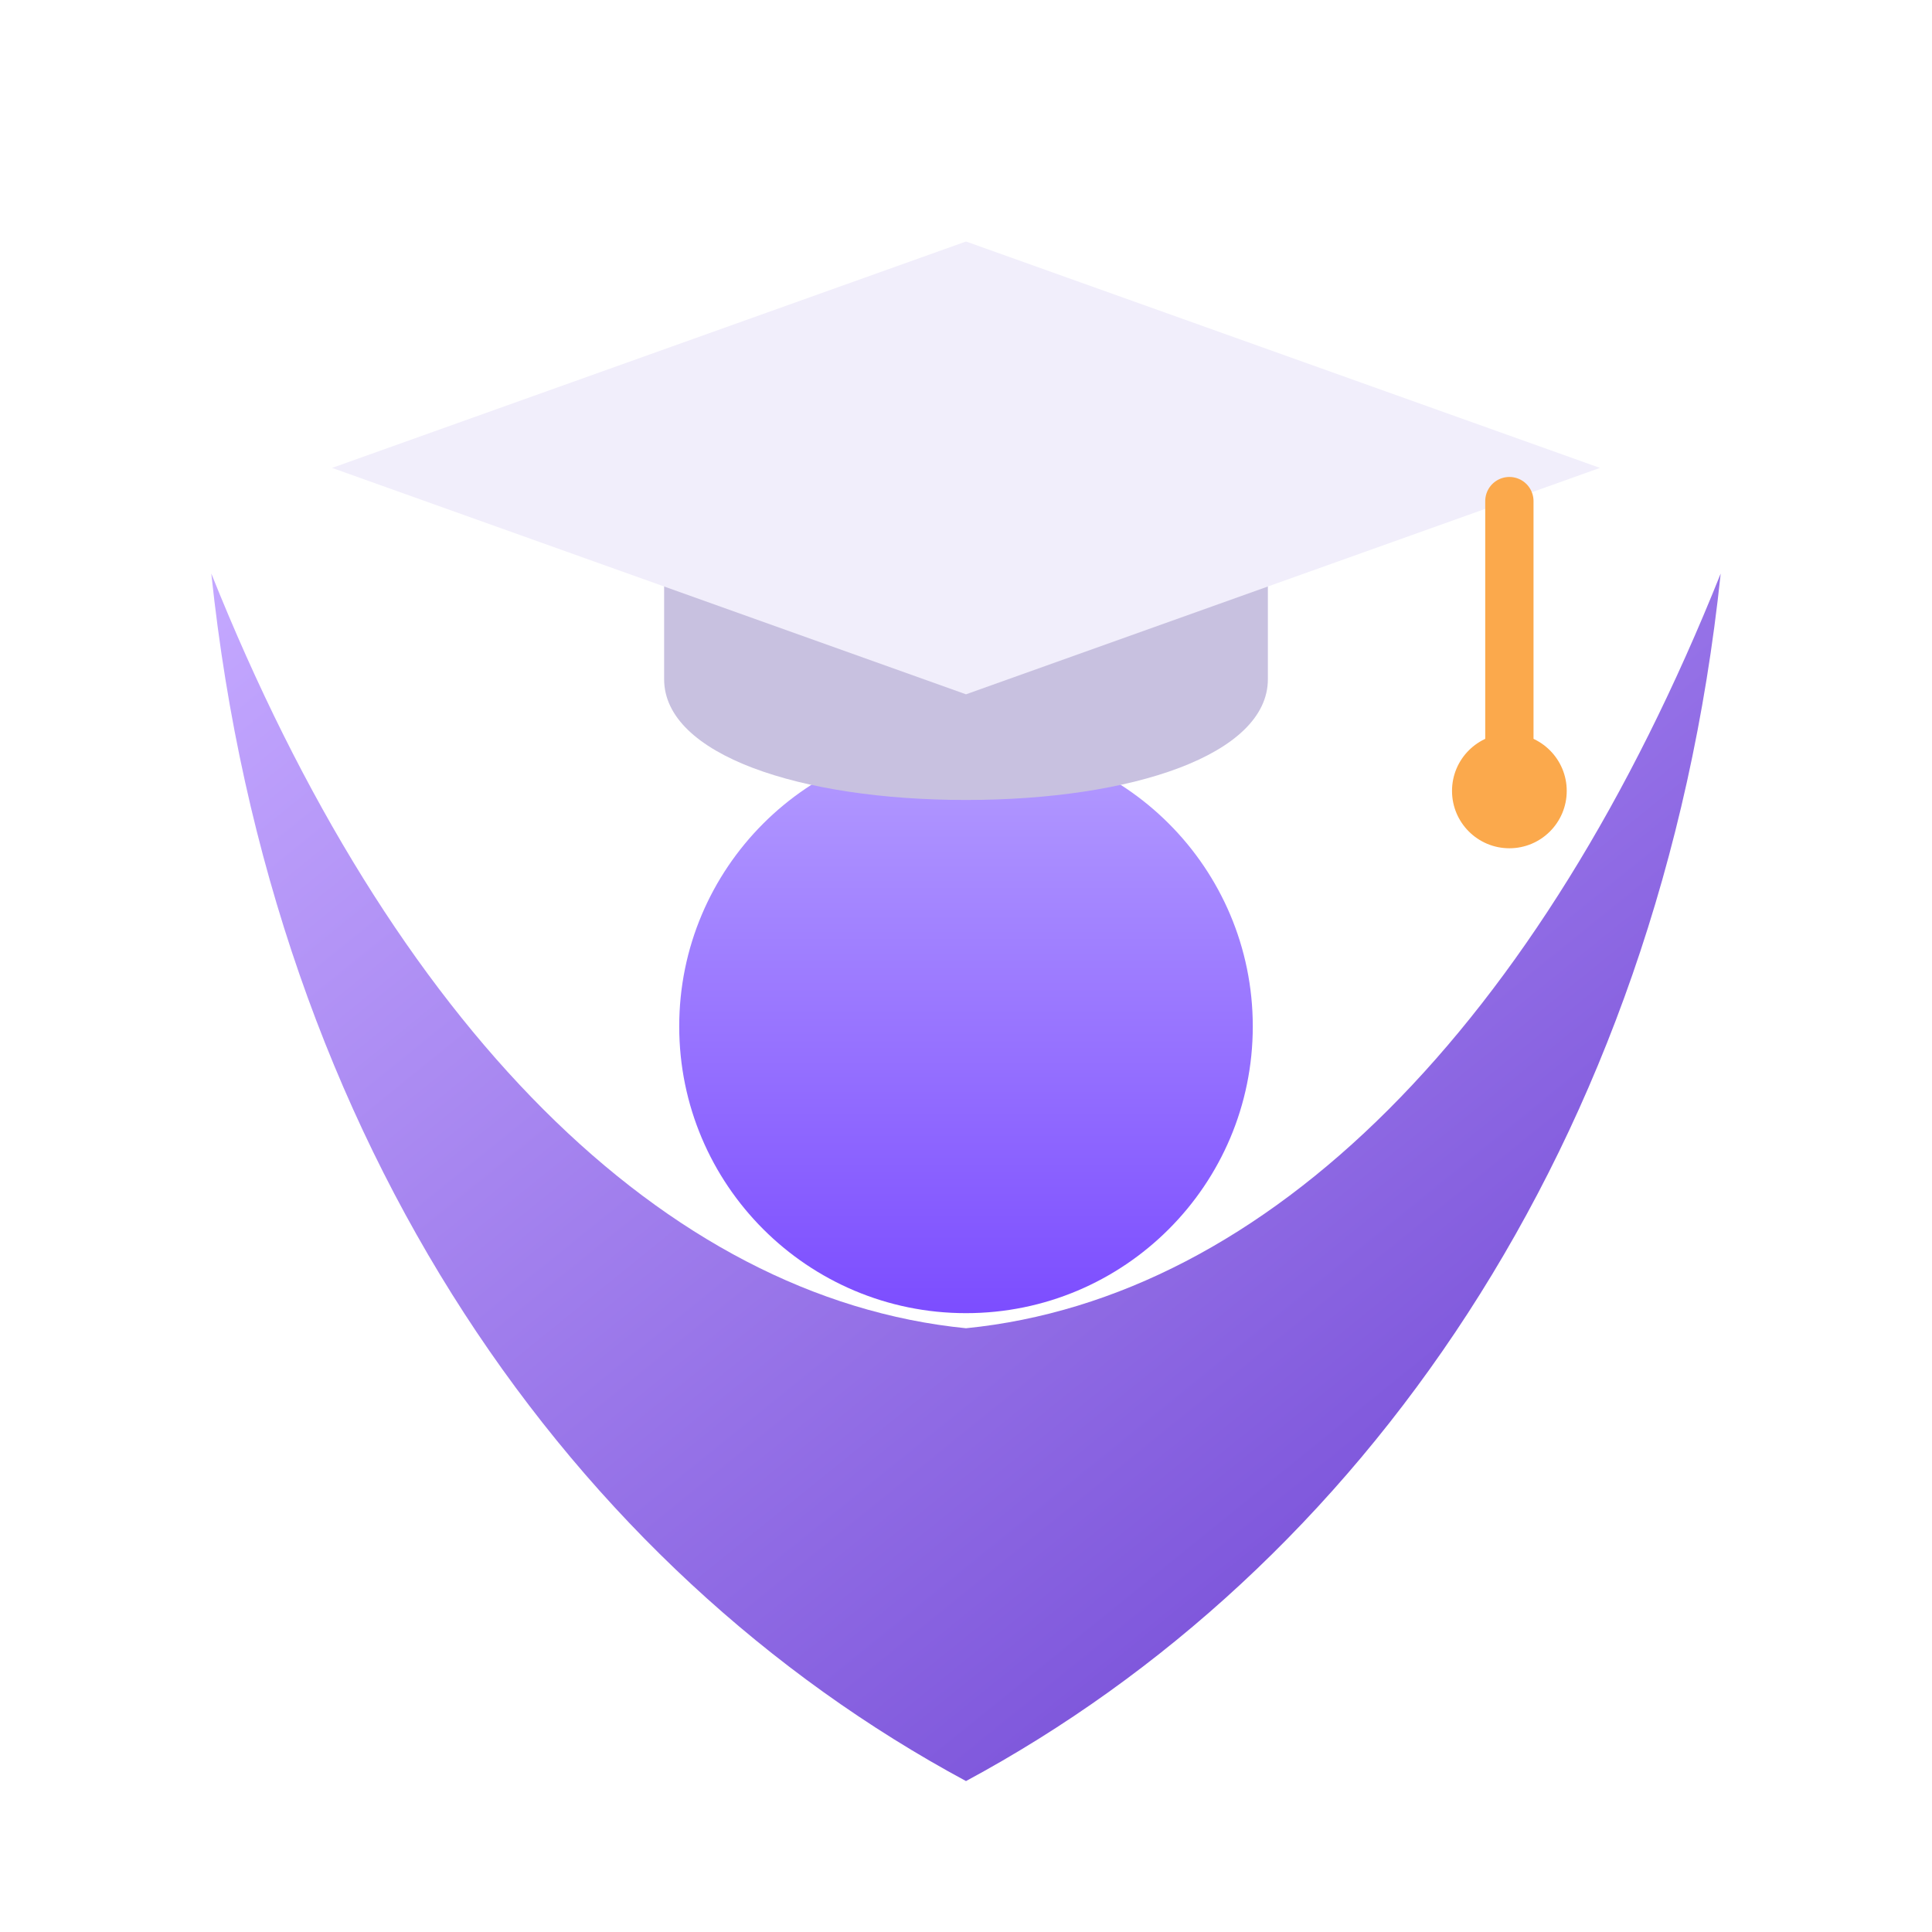
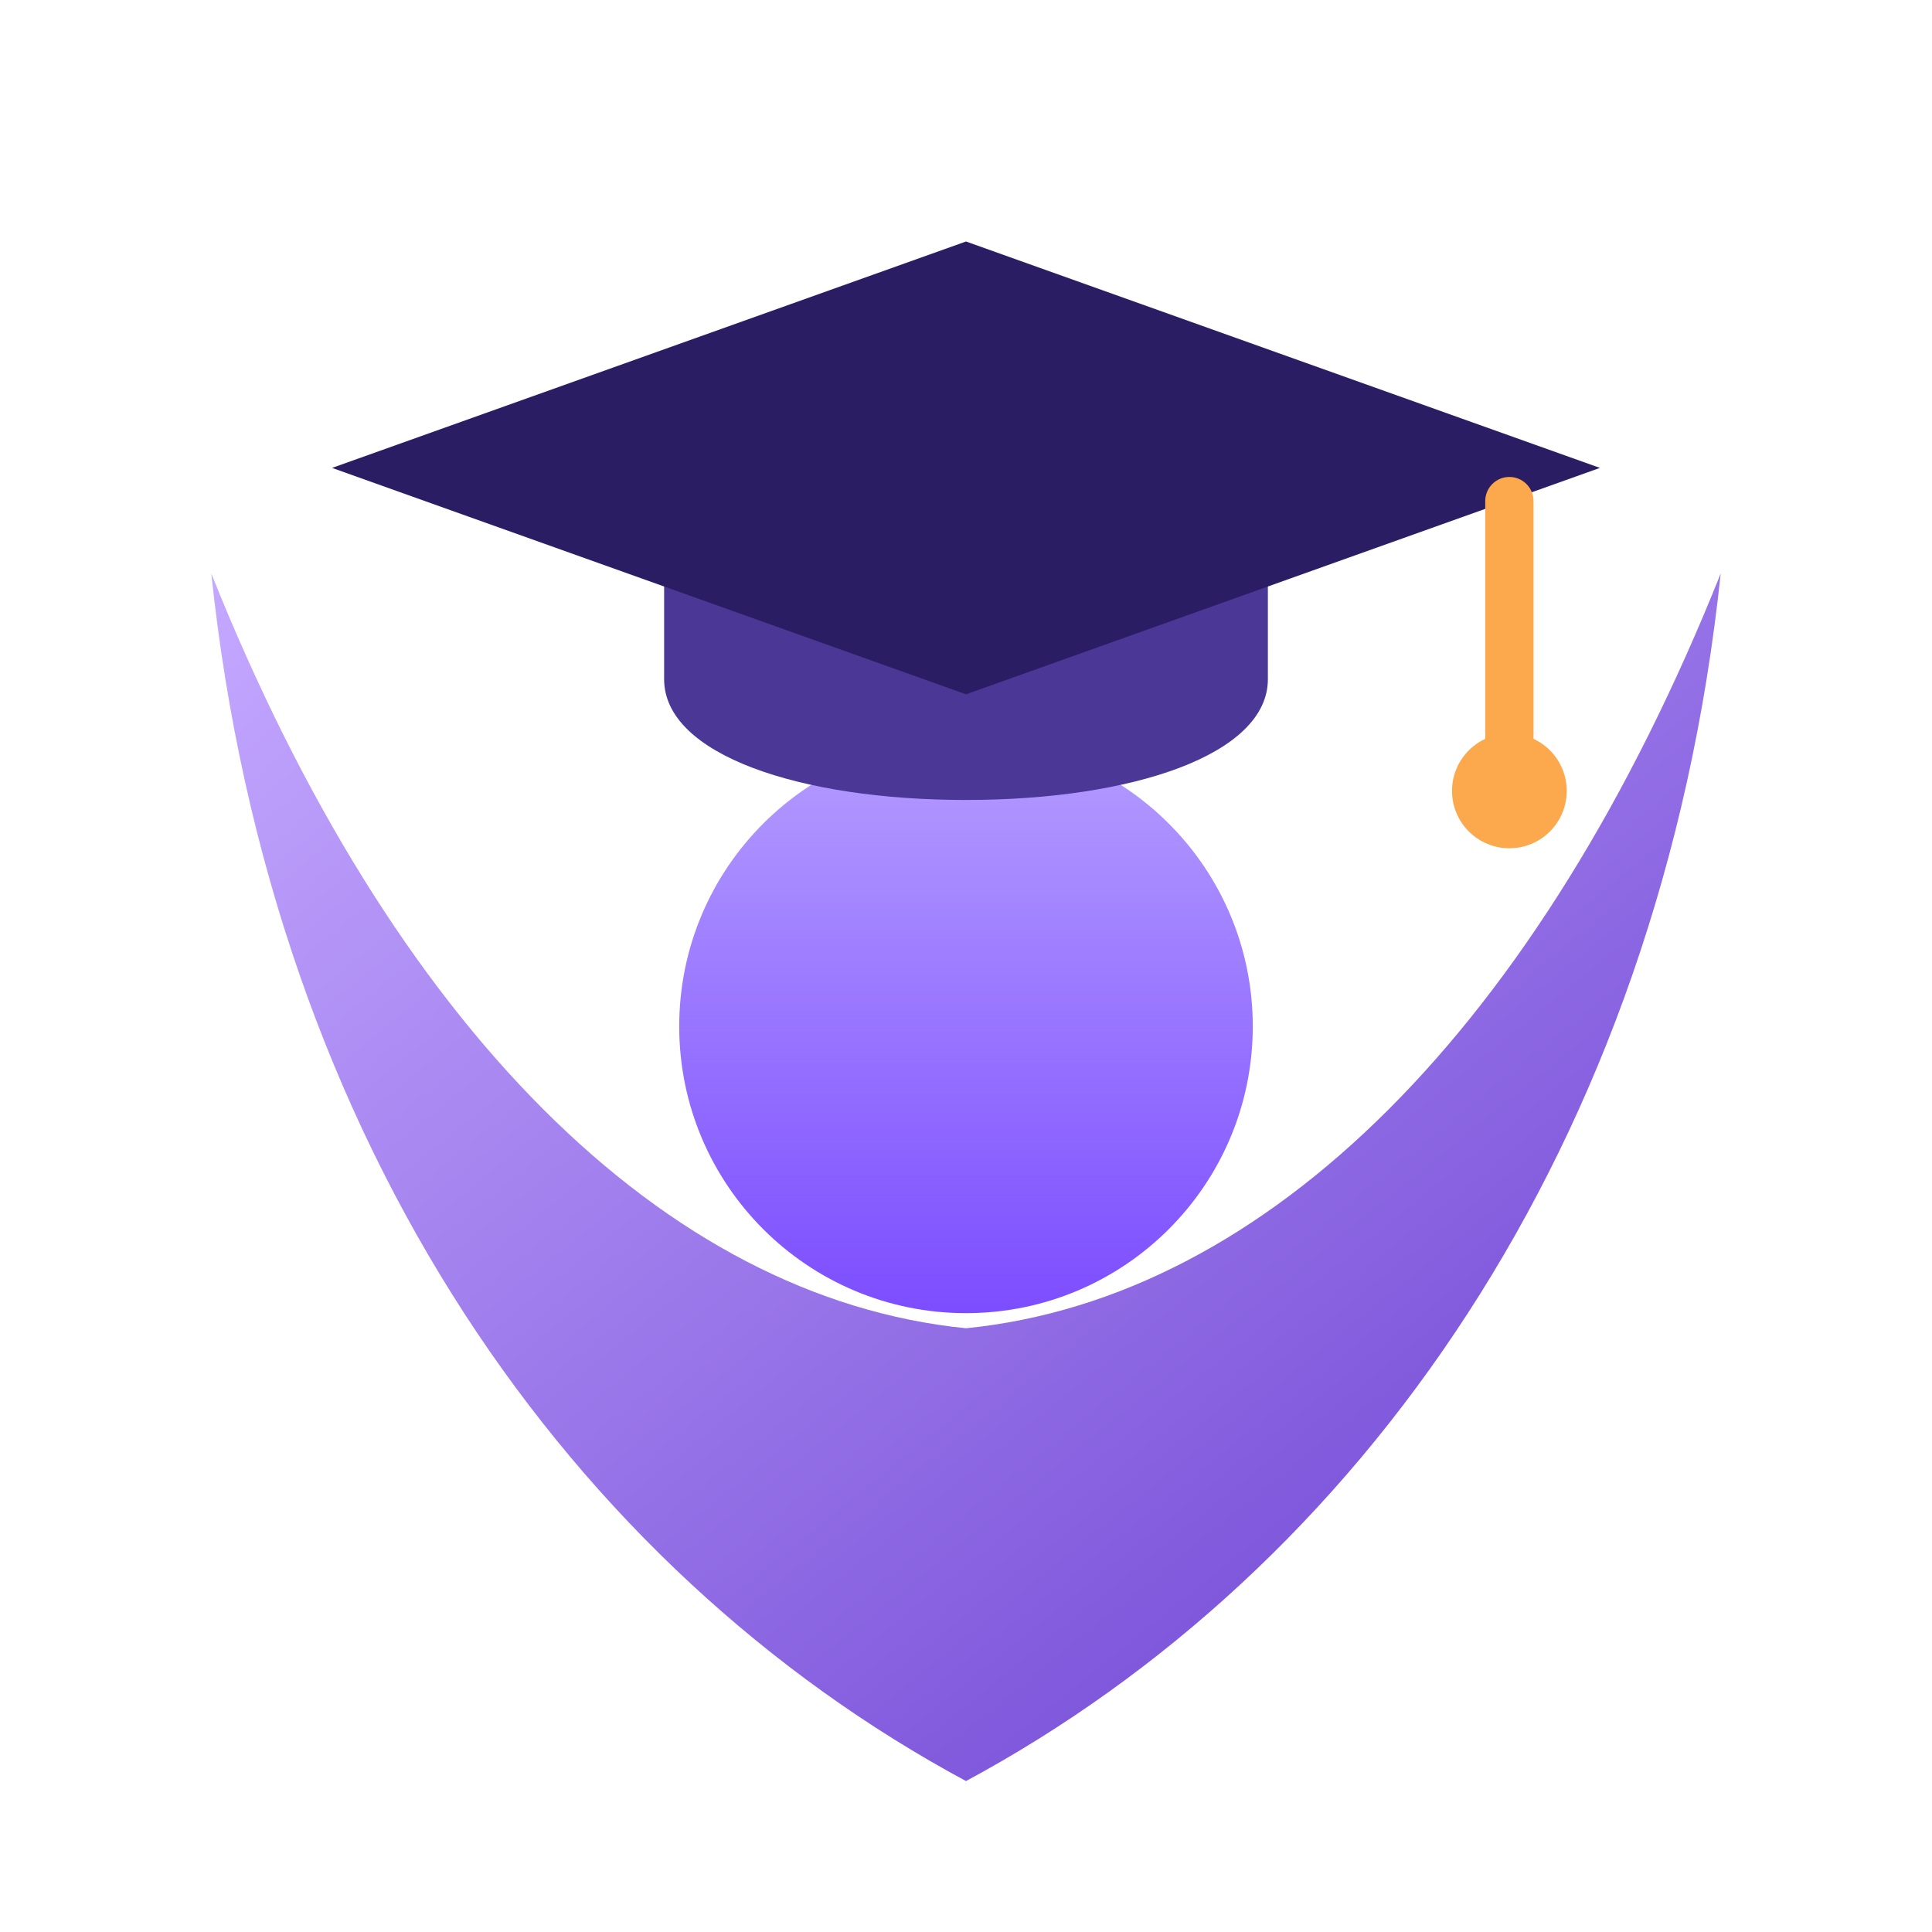
<svg xmlns="http://www.w3.org/2000/svg" viewBox="0 0 64 64" role="img" aria-label="Hub de Estudos">
  <defs>
    <linearGradient id="corpo1" x1="0" y1="0" x2="1" y2="1">
      <stop offset="0" stop-color="#c4a8ff" />
      <stop offset="1" stop-color="#6a3fd1" />
    </linearGradient>
    <linearGradient id="cabeca1" x1="0" y1="0" x2="0" y2="1">
      <stop offset="0" stop-color="#b49cff" />
      <stop offset="1" stop-color="#7c4dff" />
    </linearGradient>
  </defs>
  <path d="M7 19 C9 38 19 52 32 59 C45 52 55 38 57 19 C51 34 42 43 32 44 C22 43 13 34 7 19 Z" fill="url(#corpo1)" />
  <circle cx="32" cy="34" r="9.5" fill="url(#cabeca1)" />
-   <path d="M22 17.5 V22.5 C22 25 26.5 26.5 32 26.5 C37.5 26.5 42 25 42 22.5 V17.5 L32 21 Z" fill="#c8c1e0" />
-   <path d="M32 8 L53 15.5 L32 23 L11 15.5 Z" fill="#f1eefb" />
+   <path d="M22 17.5 V22.5 C22 25 26.5 26.5 32 26.5 C37.5 26.5 42 25 42 22.5 V17.5 L32 21 Z" fill="#4a3796" />
+   <path d="M32 8 L53 15.5 L32 23 L11 15.5 Z" fill="#2b1d63" />
  <path d="M50 16.6 V25" stroke="#fba94c" stroke-width="1.6" stroke-linecap="round" />
  <circle cx="50" cy="26.2" r="1.9" fill="#fba94c" />
</svg>
